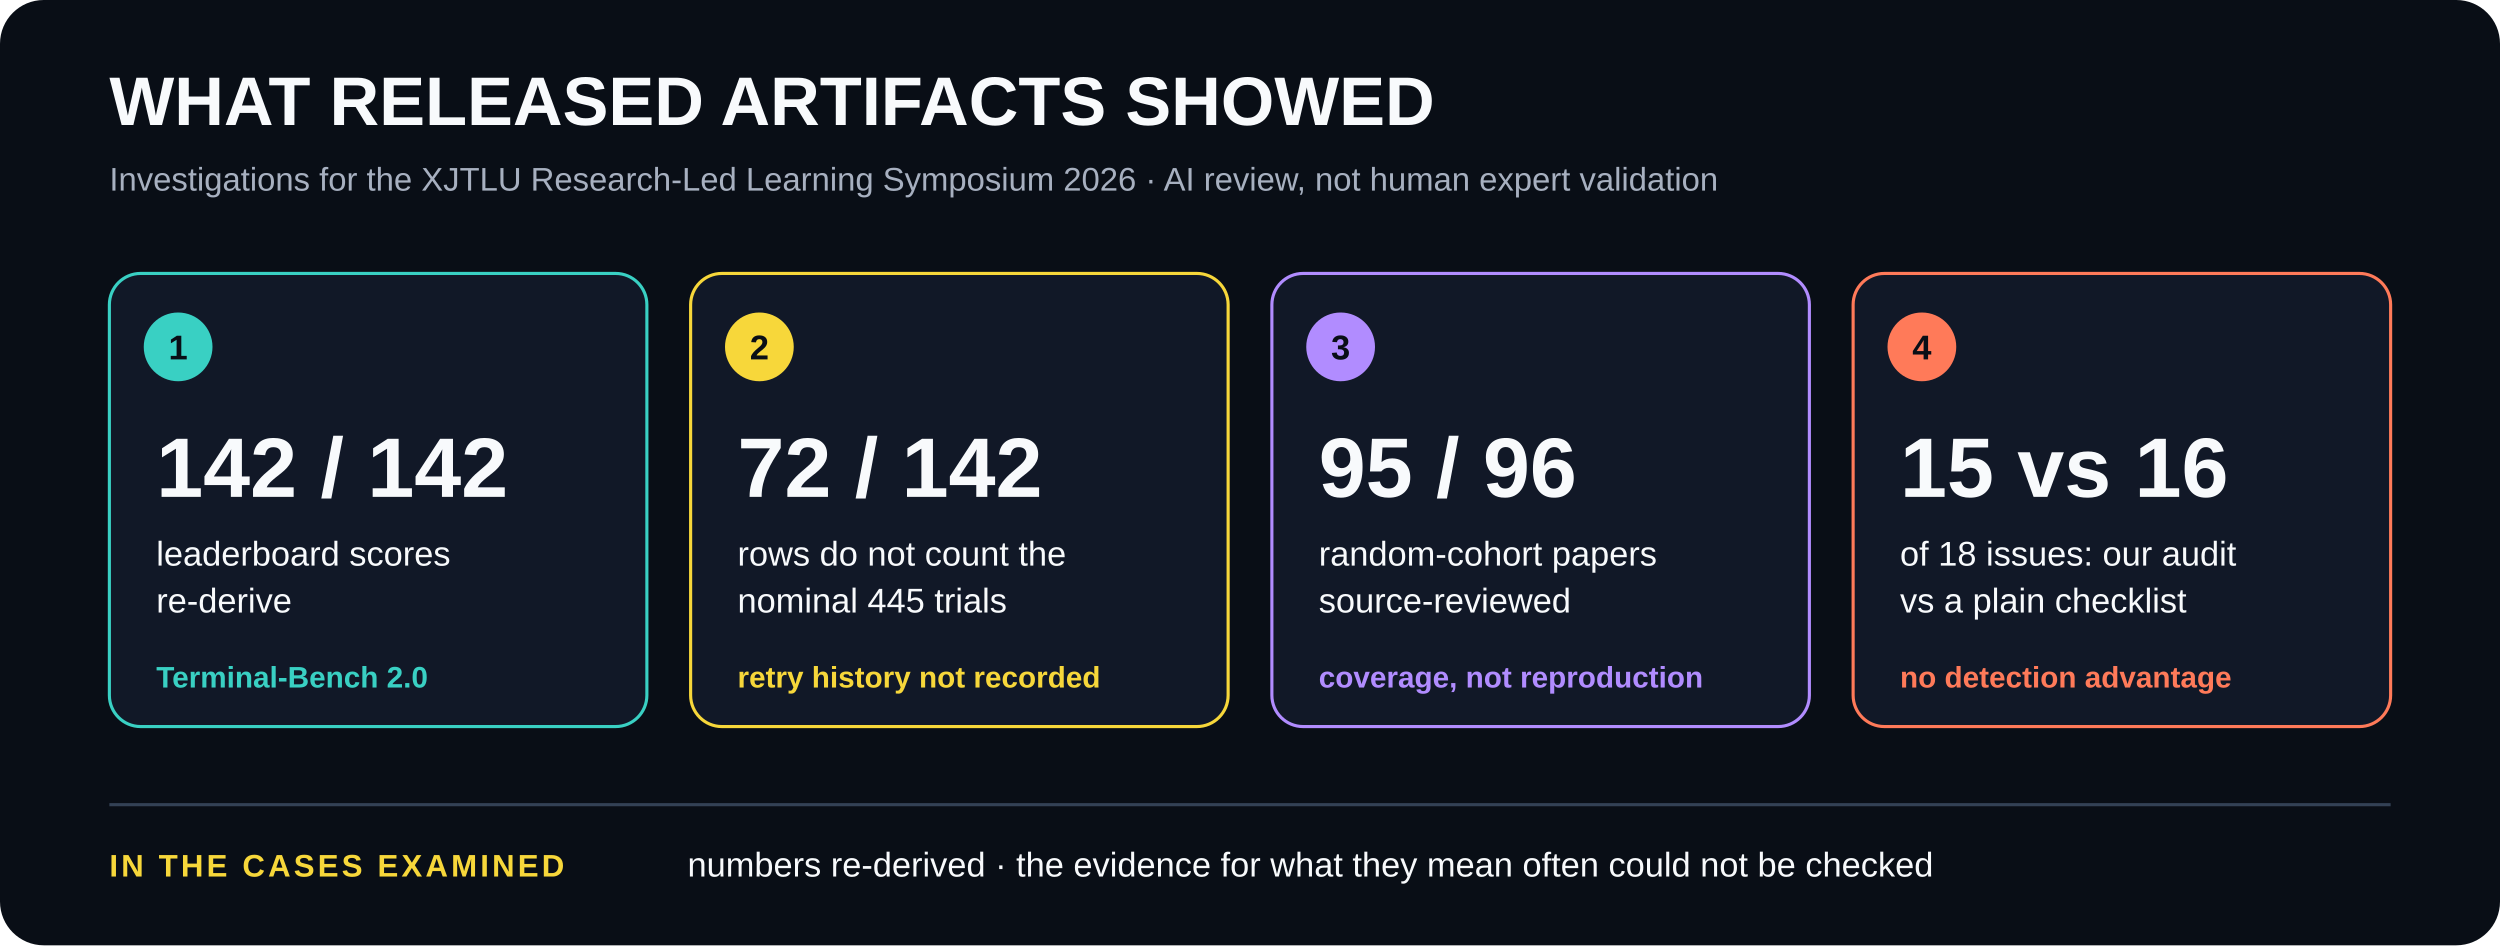
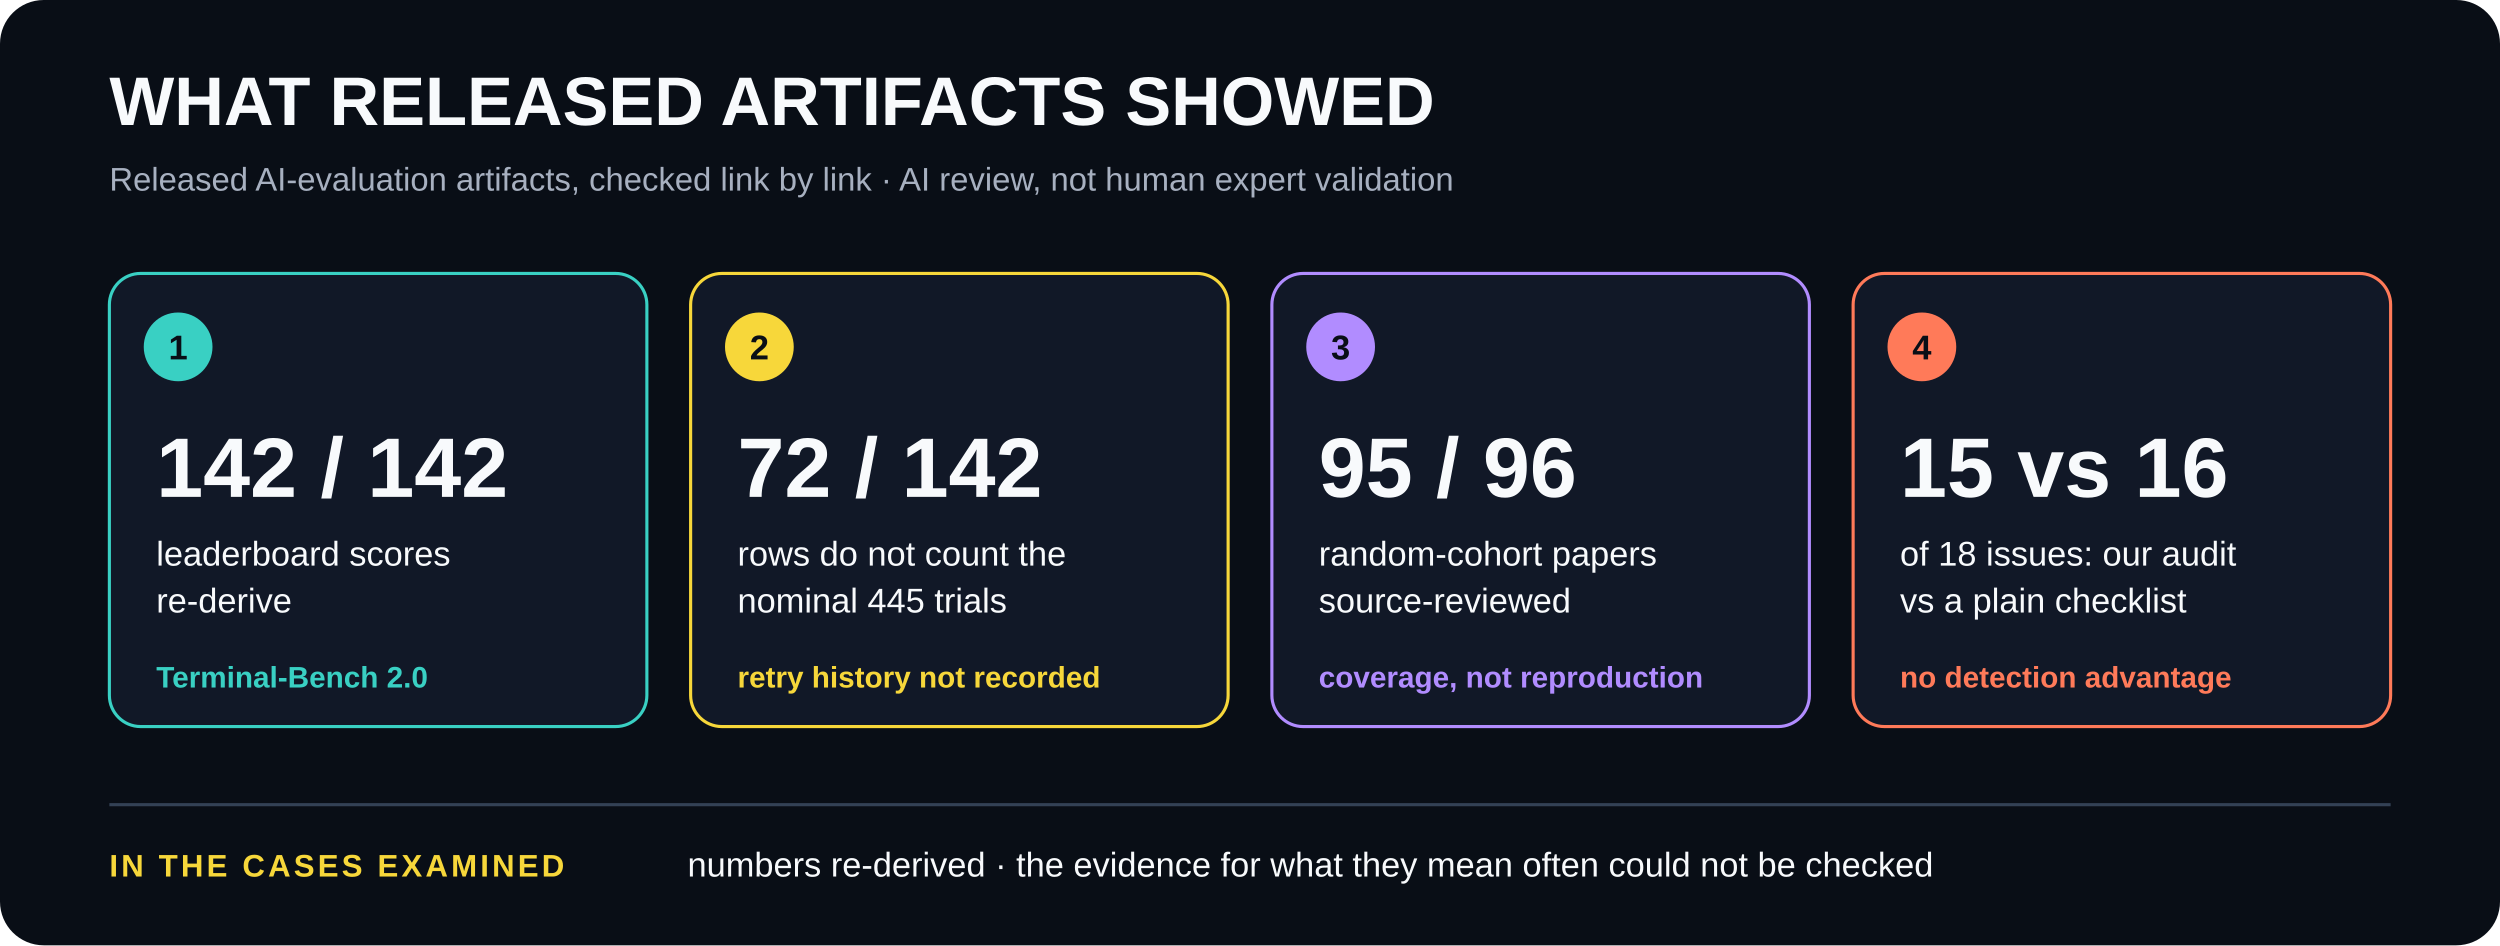
<svg xmlns="http://www.w3.org/2000/svg" width="1600" height="605" viewBox="0 0 1600 605" role="img" aria-labelledby="t d">
  <defs>
    <marker id="arrow" markerWidth="11" markerHeight="11" refX="9" refY="5" orient="auto">
      <path d="M0 0 L0 10 L10 5 Z" fill="#CBD5E1" />
    </marker>
  </defs>
  <rect width="1600" height="605" rx="28" fill="#090E16" />
  <text x="70" y="80" fill="#F8FAFC" font-family="Arial, sans-serif" font-size="44" font-weight="700" text-anchor="start">WHAT RELEASED ARTIFACTS SHOWED</text>
-   <text x="70" y="122" fill="#A7B0C0" font-family="Arial, sans-serif" font-size="21" font-weight="400" text-anchor="start">Investigations for the XJTLU Research-Led Learning Symposium 2026 · AI review, not human expert validation</text>
+   <text x="70" y="122" fill="#A7B0C0" font-family="Arial, sans-serif" font-size="21" font-weight="400" text-anchor="start">Released AI-evaluation artifacts, checked link by link · AI review, not human expert validation</text>
  <rect x="70" y="175" width="344" height="290" rx="20" fill="#111827" stroke="#39D0C3" stroke-width="2" />
  <circle cx="114" cy="222" r="22" fill="#39D0C3" />
  <text x="114" y="230" fill="#090E16" font-family="Arial, sans-serif" font-size="22" font-weight="700" text-anchor="middle">1</text>
  <text x="100" y="318" fill="#F8FAFC" font-family="Arial, sans-serif" font-size="54" font-weight="700" text-anchor="start">142 / 142</text>
  <text x="100" y="362" fill="#F8FAFC" font-family="Arial, sans-serif" font-size="22" font-weight="400" text-anchor="start">leaderboard scores</text>
  <text x="100" y="392" fill="#F8FAFC" font-family="Arial, sans-serif" font-size="22" font-weight="400" text-anchor="start">re-derive</text>
  <text x="100" y="440" fill="#39D0C3" font-family="Arial, sans-serif" font-size="19" font-weight="700" text-anchor="start">Terminal-Bench 2.0</text>
  <rect x="442" y="175" width="344" height="290" rx="20" fill="#111827" stroke="#F7D73A" stroke-width="2" />
  <circle cx="486" cy="222" r="22" fill="#F7D73A" />
  <text x="486" y="230" fill="#090E16" font-family="Arial, sans-serif" font-size="22" font-weight="700" text-anchor="middle">2</text>
  <text x="472" y="318" fill="#F8FAFC" font-family="Arial, sans-serif" font-size="54" font-weight="700" text-anchor="start">72 / 142</text>
  <text x="472" y="362" fill="#F8FAFC" font-family="Arial, sans-serif" font-size="22" font-weight="400" text-anchor="start">rows do not count the</text>
  <text x="472" y="392" fill="#F8FAFC" font-family="Arial, sans-serif" font-size="22" font-weight="400" text-anchor="start">nominal 445 trials</text>
  <text x="472" y="440" fill="#F7D73A" font-family="Arial, sans-serif" font-size="19" font-weight="700" text-anchor="start">retry history not recorded</text>
  <rect x="814" y="175" width="344" height="290" rx="20" fill="#111827" stroke="#B18CFF" stroke-width="2" />
  <circle cx="858" cy="222" r="22" fill="#B18CFF" />
  <text x="858" y="230" fill="#090E16" font-family="Arial, sans-serif" font-size="22" font-weight="700" text-anchor="middle">3</text>
  <text x="844" y="318" fill="#F8FAFC" font-family="Arial, sans-serif" font-size="54" font-weight="700" text-anchor="start">95 / 96</text>
  <text x="844" y="362" fill="#F8FAFC" font-family="Arial, sans-serif" font-size="22" font-weight="400" text-anchor="start">random-cohort papers</text>
  <text x="844" y="392" fill="#F8FAFC" font-family="Arial, sans-serif" font-size="22" font-weight="400" text-anchor="start">source-reviewed</text>
  <text x="844" y="440" fill="#B18CFF" font-family="Arial, sans-serif" font-size="19" font-weight="700" text-anchor="start">coverage, not reproduction</text>
  <rect x="1186" y="175" width="344" height="290" rx="20" fill="#111827" stroke="#FF7A59" stroke-width="2" />
  <circle cx="1230" cy="222" r="22" fill="#FF7A59" />
  <text x="1230" y="230" fill="#090E16" font-family="Arial, sans-serif" font-size="22" font-weight="700" text-anchor="middle">4</text>
  <text x="1216" y="318" fill="#F8FAFC" font-family="Arial, sans-serif" font-size="54" font-weight="700" text-anchor="start">15 vs 16</text>
  <text x="1216" y="362" fill="#F8FAFC" font-family="Arial, sans-serif" font-size="22" font-weight="400" text-anchor="start">of 18 issues: our audit</text>
  <text x="1216" y="392" fill="#F8FAFC" font-family="Arial, sans-serif" font-size="22" font-weight="400" text-anchor="start">vs a plain checklist</text>
  <text x="1216" y="440" fill="#FF7A59" font-family="Arial, sans-serif" font-size="19" font-weight="700" text-anchor="start">no detection advantage</text>
  <line x1="70" y1="515" x2="1530" y2="515" stroke="#334155" stroke-width="2" />
  <text x="70" y="561" fill="#F7D73A" font-family="Arial, sans-serif" font-size="20" font-weight="700" text-anchor="start" letter-spacing="2">IN THE CASES EXAMINED</text>
  <text x="440" y="561" fill="#F8FAFC" font-family="Arial, sans-serif" font-size="22" font-weight="400" text-anchor="start">numbers re-derived · the evidence for what they mean often could not be checked</text>
</svg>
